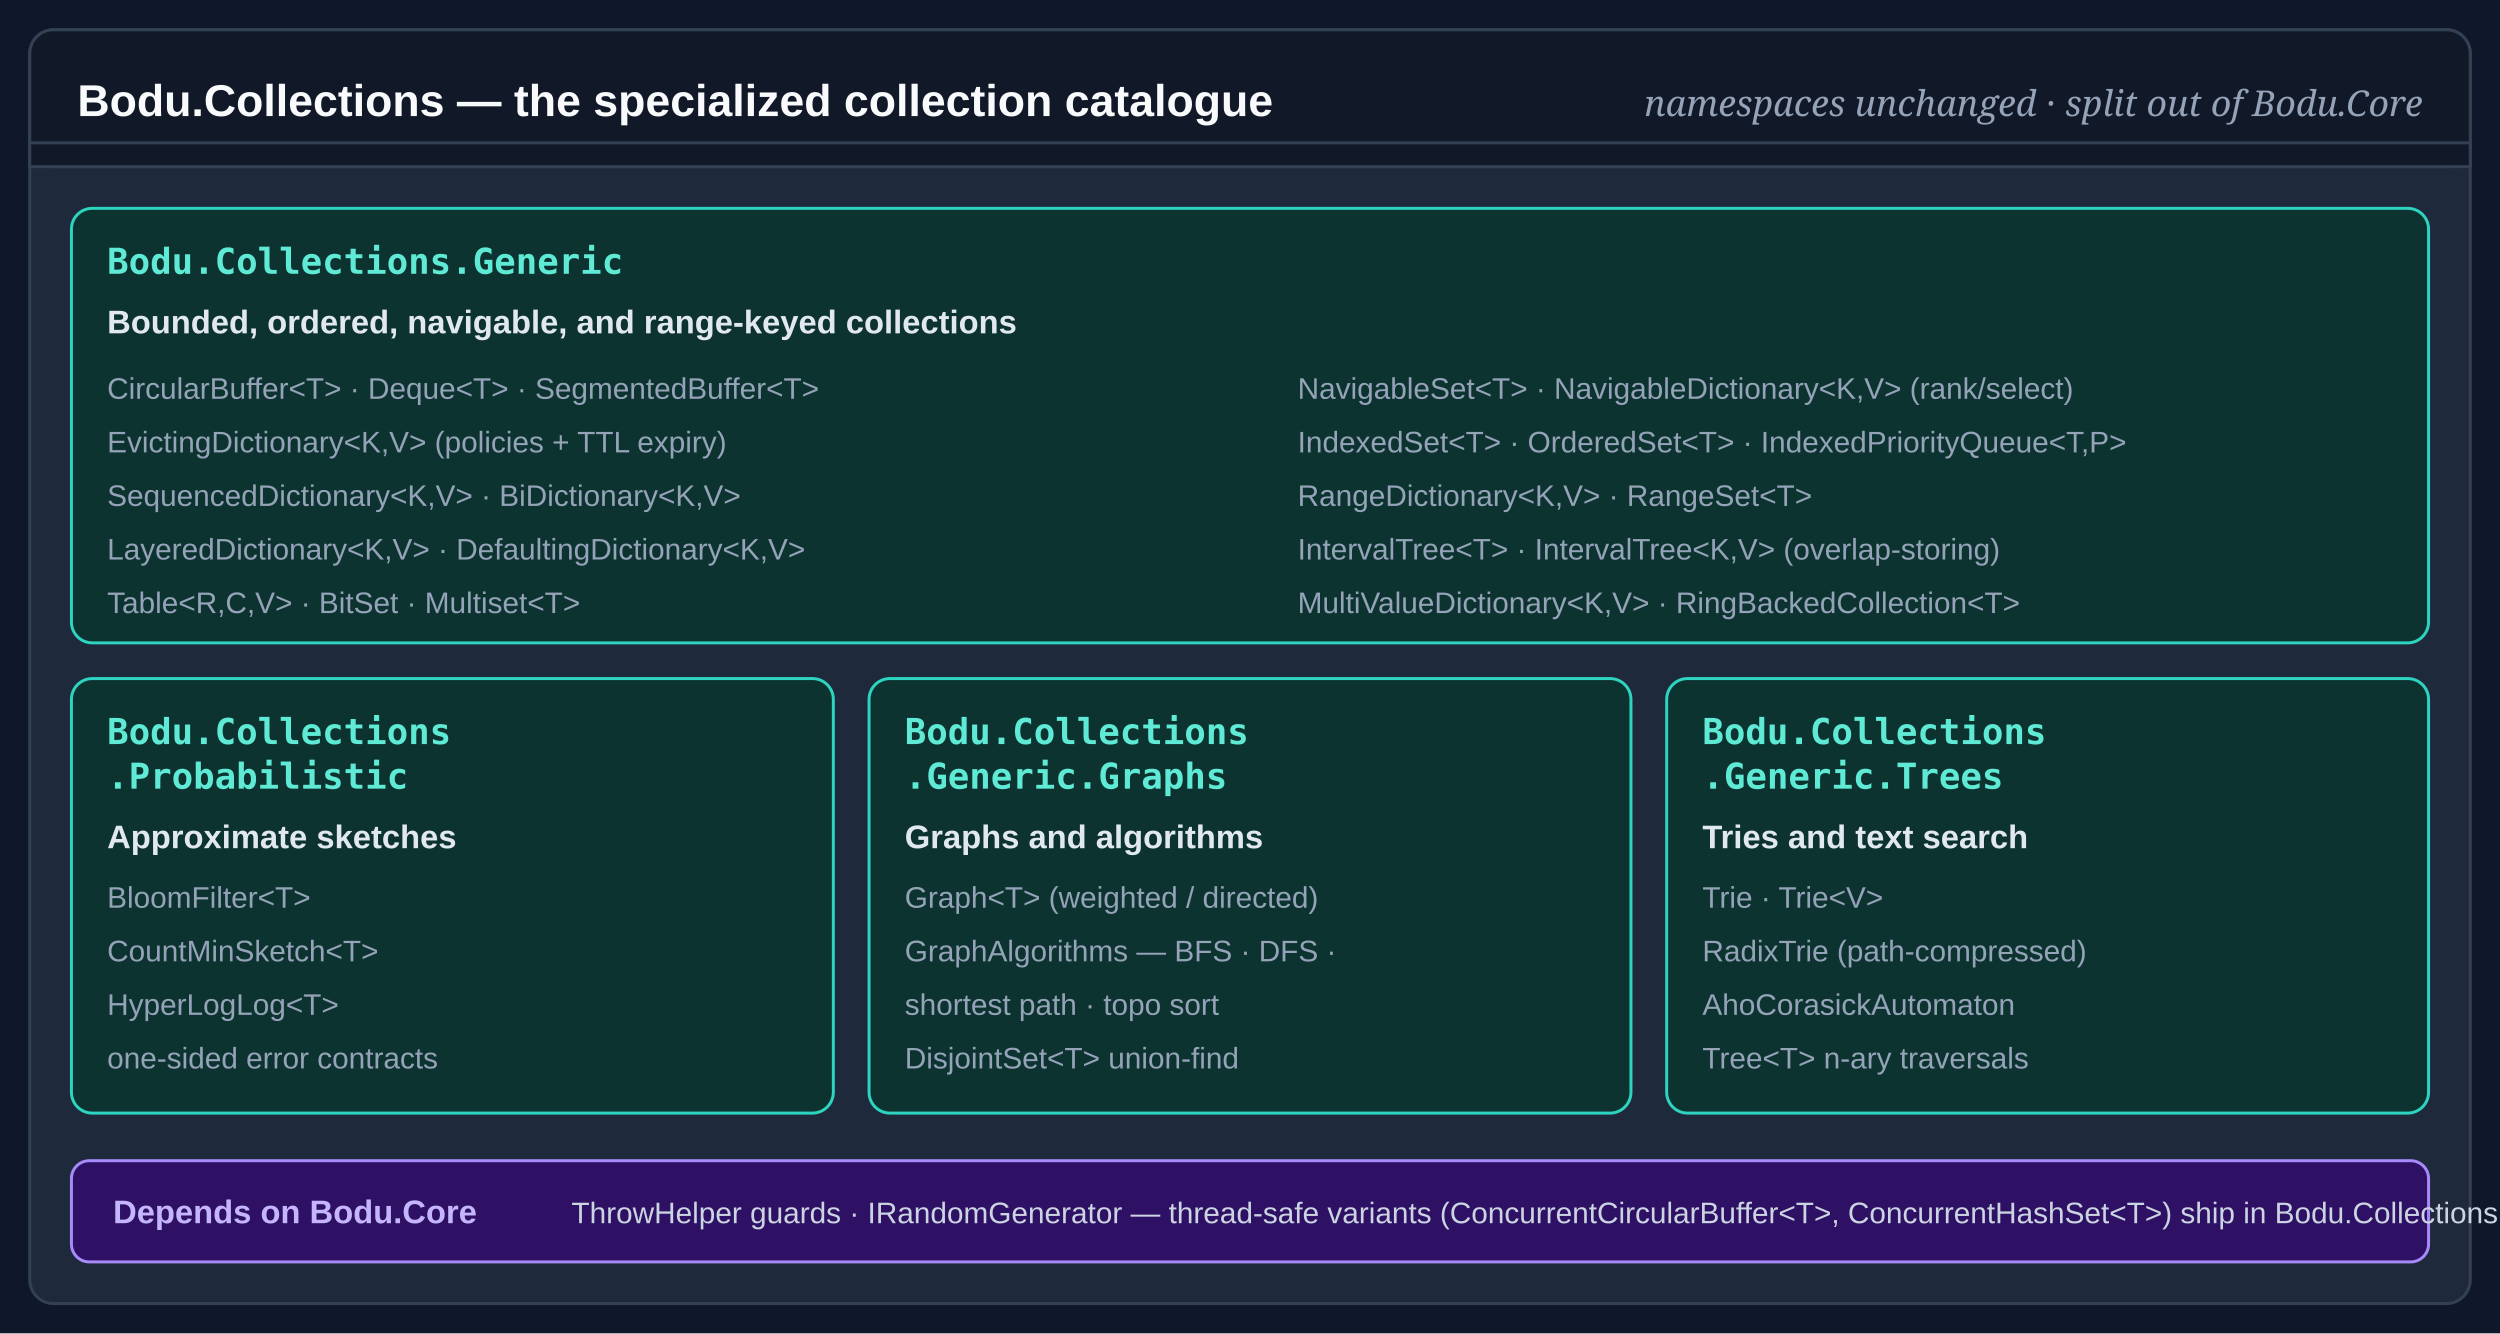
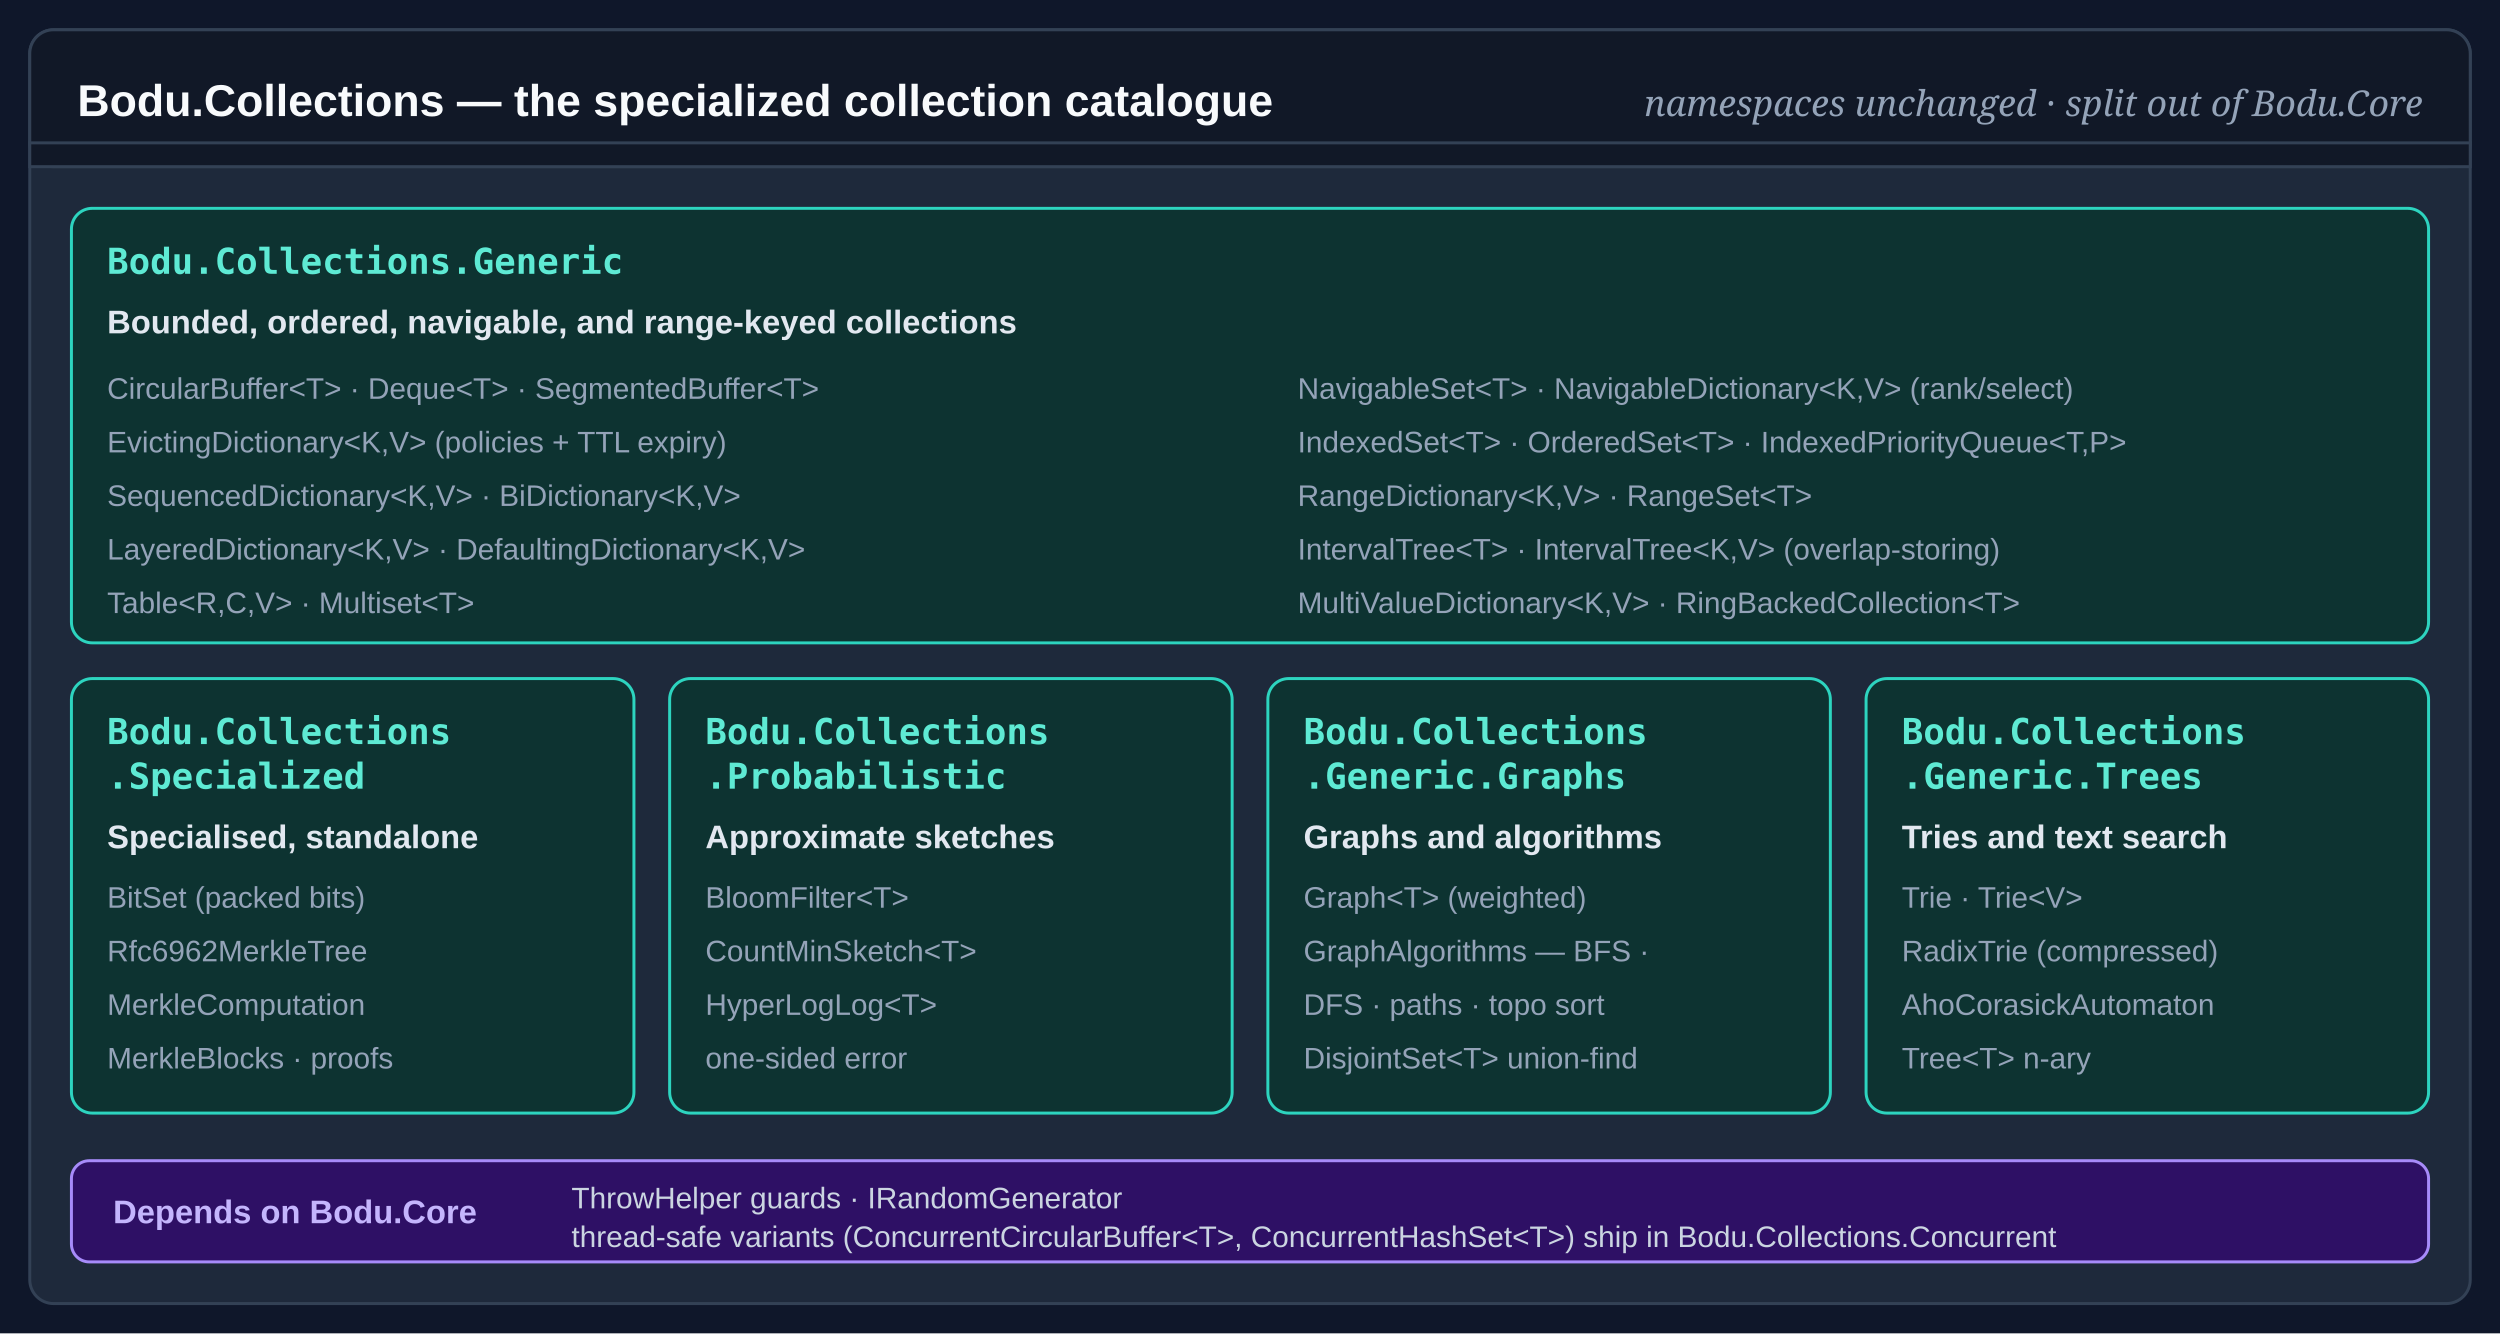
<svg xmlns="http://www.w3.org/2000/svg" viewBox="0 0 840 448" role="img" aria-labelledby="clm-t clm-d">
  <defs>
    <style>
      .clm-bg   { fill: #0F172A; }
      .clm-pan  { fill: #1E293B; stroke: #334155; stroke-width: 1; }
      .clm-hdr  { fill: #111827; stroke: #334155; stroke-width: 1; }
      .clm-ttl  { fill: #F8FAFC; font: 700 15px/1 "Segoe UI",Arial,sans-serif; }
      .clm-form { fill: #94A3B8; font: italic 12px/1 "Cambria",Georgia,serif; }
      .clm-card { fill: #0D3331; stroke: #2DD4BF; stroke-width: 1; }
      .clm-ns   { fill: #5EEAD4; font: 700 12px/1 "Consolas",Menlo,monospace; }
      .clm-role { fill: #E2E8F0; font: 700 11px/1 "Segoe UI",Arial,sans-serif; }
      .clm-type { fill: #94A3B8; font: 400 10px/1 "Segoe UI",Arial,sans-serif; }
      .clm-aux  { fill: #2E1065; stroke: #A78BFA; stroke-width: 1; }
      .clm-auxt { fill: #C4B5FD; font: 700 11px/1 "Segoe UI",Arial,sans-serif; }
      .clm-auxs { fill: #CBD5E1; font: 400 10px/1 "Segoe UI",Arial,sans-serif; }
    </style>
  </defs>
  <rect class="clm-bg" width="840" height="448" />
  <g transform="translate(10 10)">
    <rect class="clm-pan" width="820" height="428" rx="8" />
    <rect class="clm-hdr" width="820" height="46" rx="8" />
    <rect class="clm-hdr" y="38" width="820" height="8" />
    <text class="clm-ttl" x="16" y="29">Bodu.Collections — the specialized collection catalogue</text>
    <text class="clm-form" x="804" y="29" text-anchor="end">namespaces unchanged · split out of Bodu.Core</text>
    <g transform="translate(14 60)">
      <rect class="clm-card" width="792" height="146" rx="7" />
      <text class="clm-ns" x="12" y="22">Bodu.Collections.Generic</text>
      <text class="clm-role" x="12" y="42">Bounded, ordered, navigable, and range-keyed collections</text>
      <text class="clm-type" x="12" y="64">CircularBuffer&lt;T&gt; · Deque&lt;T&gt; · SegmentedBuffer&lt;T&gt;</text>
      <text class="clm-type" x="12" y="82">EvictingDictionary&lt;K,V&gt; (policies + TTL expiry)</text>
      <text class="clm-type" x="12" y="100">SequencedDictionary&lt;K,V&gt; · BiDictionary&lt;K,V&gt;</text>
      <text class="clm-type" x="12" y="118">LayeredDictionary&lt;K,V&gt; · DefaultingDictionary&lt;K,V&gt;</text>
-       <text class="clm-type" x="12" y="136">Table&lt;R,C,V&gt; · BitSet · Multiset&lt;T&gt;</text>
+       <text class="clm-type" x="12" y="136">Table&lt;R,C,V&gt; · Multiset&lt;T&gt;</text>
      <text class="clm-type" x="412" y="64">NavigableSet&lt;T&gt; · NavigableDictionary&lt;K,V&gt; (rank/select)</text>
      <text class="clm-type" x="412" y="82">IndexedSet&lt;T&gt; · OrderedSet&lt;T&gt; · IndexedPriorityQueue&lt;T,P&gt;</text>
      <text class="clm-type" x="412" y="100">RangeDictionary&lt;K,V&gt; · RangeSet&lt;T&gt;</text>
      <text class="clm-type" x="412" y="118">IntervalTree&lt;T&gt; · IntervalTree&lt;K,V&gt; (overlap-storing)</text>
      <text class="clm-type" x="412" y="136">MultiValueDictionary&lt;K,V&gt; · RingBackedCollection&lt;T&gt;</text>
    </g>
    <g transform="translate(14 218)">
-       <rect class="clm-card" width="256" height="146" rx="7" />
+       <rect class="clm-card" width="189" height="146" rx="7" />
+       <text class="clm-ns" x="12" y="22">Bodu.Collections</text>
+       <text class="clm-ns" x="12" y="37">.Specialized</text>
+       <text class="clm-role" x="12" y="57">Specialised, standalone</text>
+       <text class="clm-type" x="12" y="77">BitSet (packed bits)</text>
+       <text class="clm-type" x="12" y="95">Rfc6962MerkleTree</text>
+       <text class="clm-type" x="12" y="113">MerkleComputation</text>
+       <text class="clm-type" x="12" y="131">MerkleBlocks · proofs</text>
+     </g>
+     <g transform="translate(215 218)">
+       <rect class="clm-card" width="189" height="146" rx="7" />
      <text class="clm-ns" x="12" y="22">Bodu.Collections</text>
      <text class="clm-ns" x="12" y="37">.Probabilistic</text>
      <text class="clm-role" x="12" y="57">Approximate sketches</text>
      <text class="clm-type" x="12" y="77">BloomFilter&lt;T&gt;</text>
      <text class="clm-type" x="12" y="95">CountMinSketch&lt;T&gt;</text>
      <text class="clm-type" x="12" y="113">HyperLogLog&lt;T&gt;</text>
-       <text class="clm-type" x="12" y="131">one-sided error contracts</text>
+       <text class="clm-type" x="12" y="131">one-sided error</text>
    </g>
-     <g transform="translate(282 218)">
-       <rect class="clm-card" width="256" height="146" rx="7" />
+     <g transform="translate(416 218)">
+       <rect class="clm-card" width="189" height="146" rx="7" />
      <text class="clm-ns" x="12" y="22">Bodu.Collections</text>
      <text class="clm-ns" x="12" y="37">.Generic.Graphs</text>
      <text class="clm-role" x="12" y="57">Graphs and algorithms</text>
-       <text class="clm-type" x="12" y="77">Graph&lt;T&gt; (weighted / directed)</text>
-       <text class="clm-type" x="12" y="95">GraphAlgorithms — BFS · DFS ·</text>
-       <text class="clm-type" x="12" y="113">shortest path · topo sort</text>
+       <text class="clm-type" x="12" y="77">Graph&lt;T&gt; (weighted)</text>
+       <text class="clm-type" x="12" y="95">GraphAlgorithms — BFS ·</text>
+       <text class="clm-type" x="12" y="113">DFS · paths · topo sort</text>
      <text class="clm-type" x="12" y="131">DisjointSet&lt;T&gt; union-find</text>
    </g>
-     <g transform="translate(550 218)">
-       <rect class="clm-card" width="256" height="146" rx="7" />
+     <g transform="translate(617 218)">
+       <rect class="clm-card" width="189" height="146" rx="7" />
      <text class="clm-ns" x="12" y="22">Bodu.Collections</text>
      <text class="clm-ns" x="12" y="37">.Generic.Trees</text>
      <text class="clm-role" x="12" y="57">Tries and text search</text>
      <text class="clm-type" x="12" y="77">Trie · Trie&lt;V&gt;</text>
-       <text class="clm-type" x="12" y="95">RadixTrie (path-compressed)</text>
+       <text class="clm-type" x="12" y="95">RadixTrie (compressed)</text>
      <text class="clm-type" x="12" y="113">AhoCorasickAutomaton</text>
-       <text class="clm-type" x="12" y="131">Tree&lt;T&gt; n-ary traversals</text>
+       <text class="clm-type" x="12" y="131">Tree&lt;T&gt; n-ary</text>
    </g>
    <rect class="clm-aux" x="14" y="380" width="792" height="34" rx="6" />
    <text class="clm-auxt" x="28" y="401">Depends on Bodu.Core</text>
-     <text class="clm-auxs" x="182" y="401">ThrowHelper guards · IRandomGenerator — thread-safe variants (ConcurrentCircularBuffer&lt;T&gt;, ConcurrentHashSet&lt;T&gt;) ship in Bodu.Collections.Concurrent</text>
+     <text class="clm-auxs" x="182" y="396">ThrowHelper guards · IRandomGenerator</text>
+     <text class="clm-auxs" x="182" y="409">thread-safe variants (ConcurrentCircularBuffer&lt;T&gt;, ConcurrentHashSet&lt;T&gt;) ship in Bodu.Collections.Concurrent</text>
  </g>
</svg>
